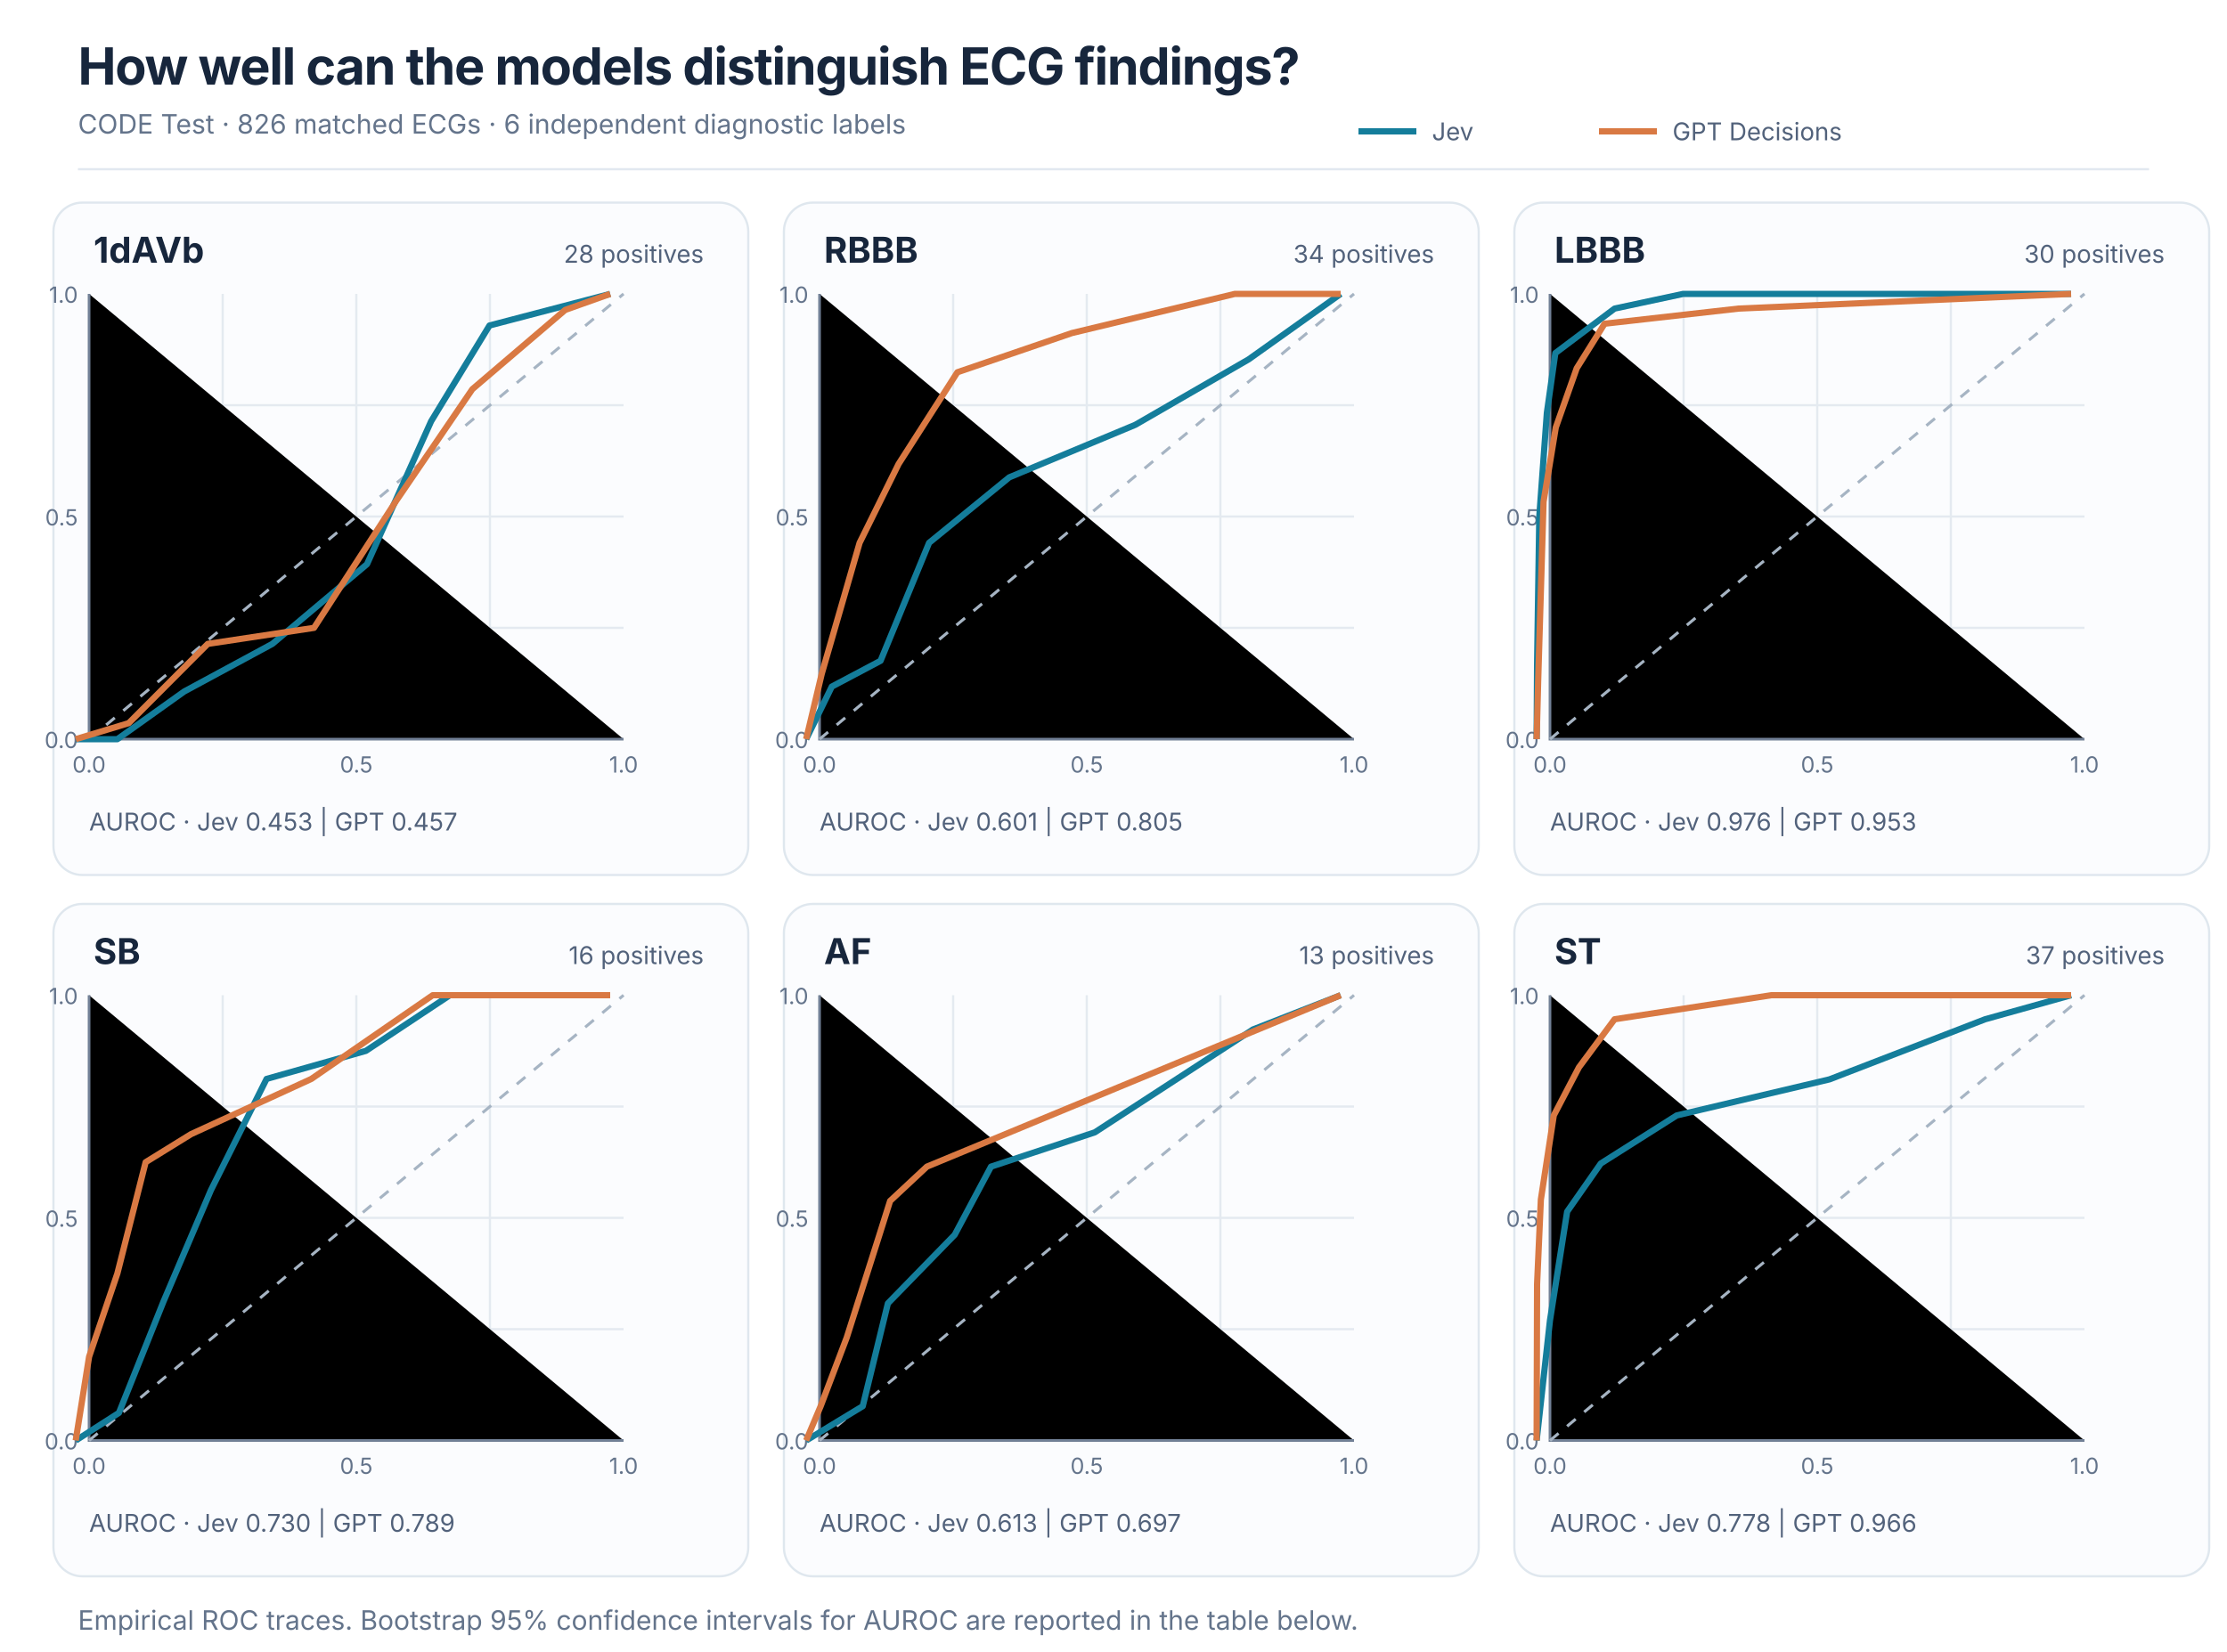
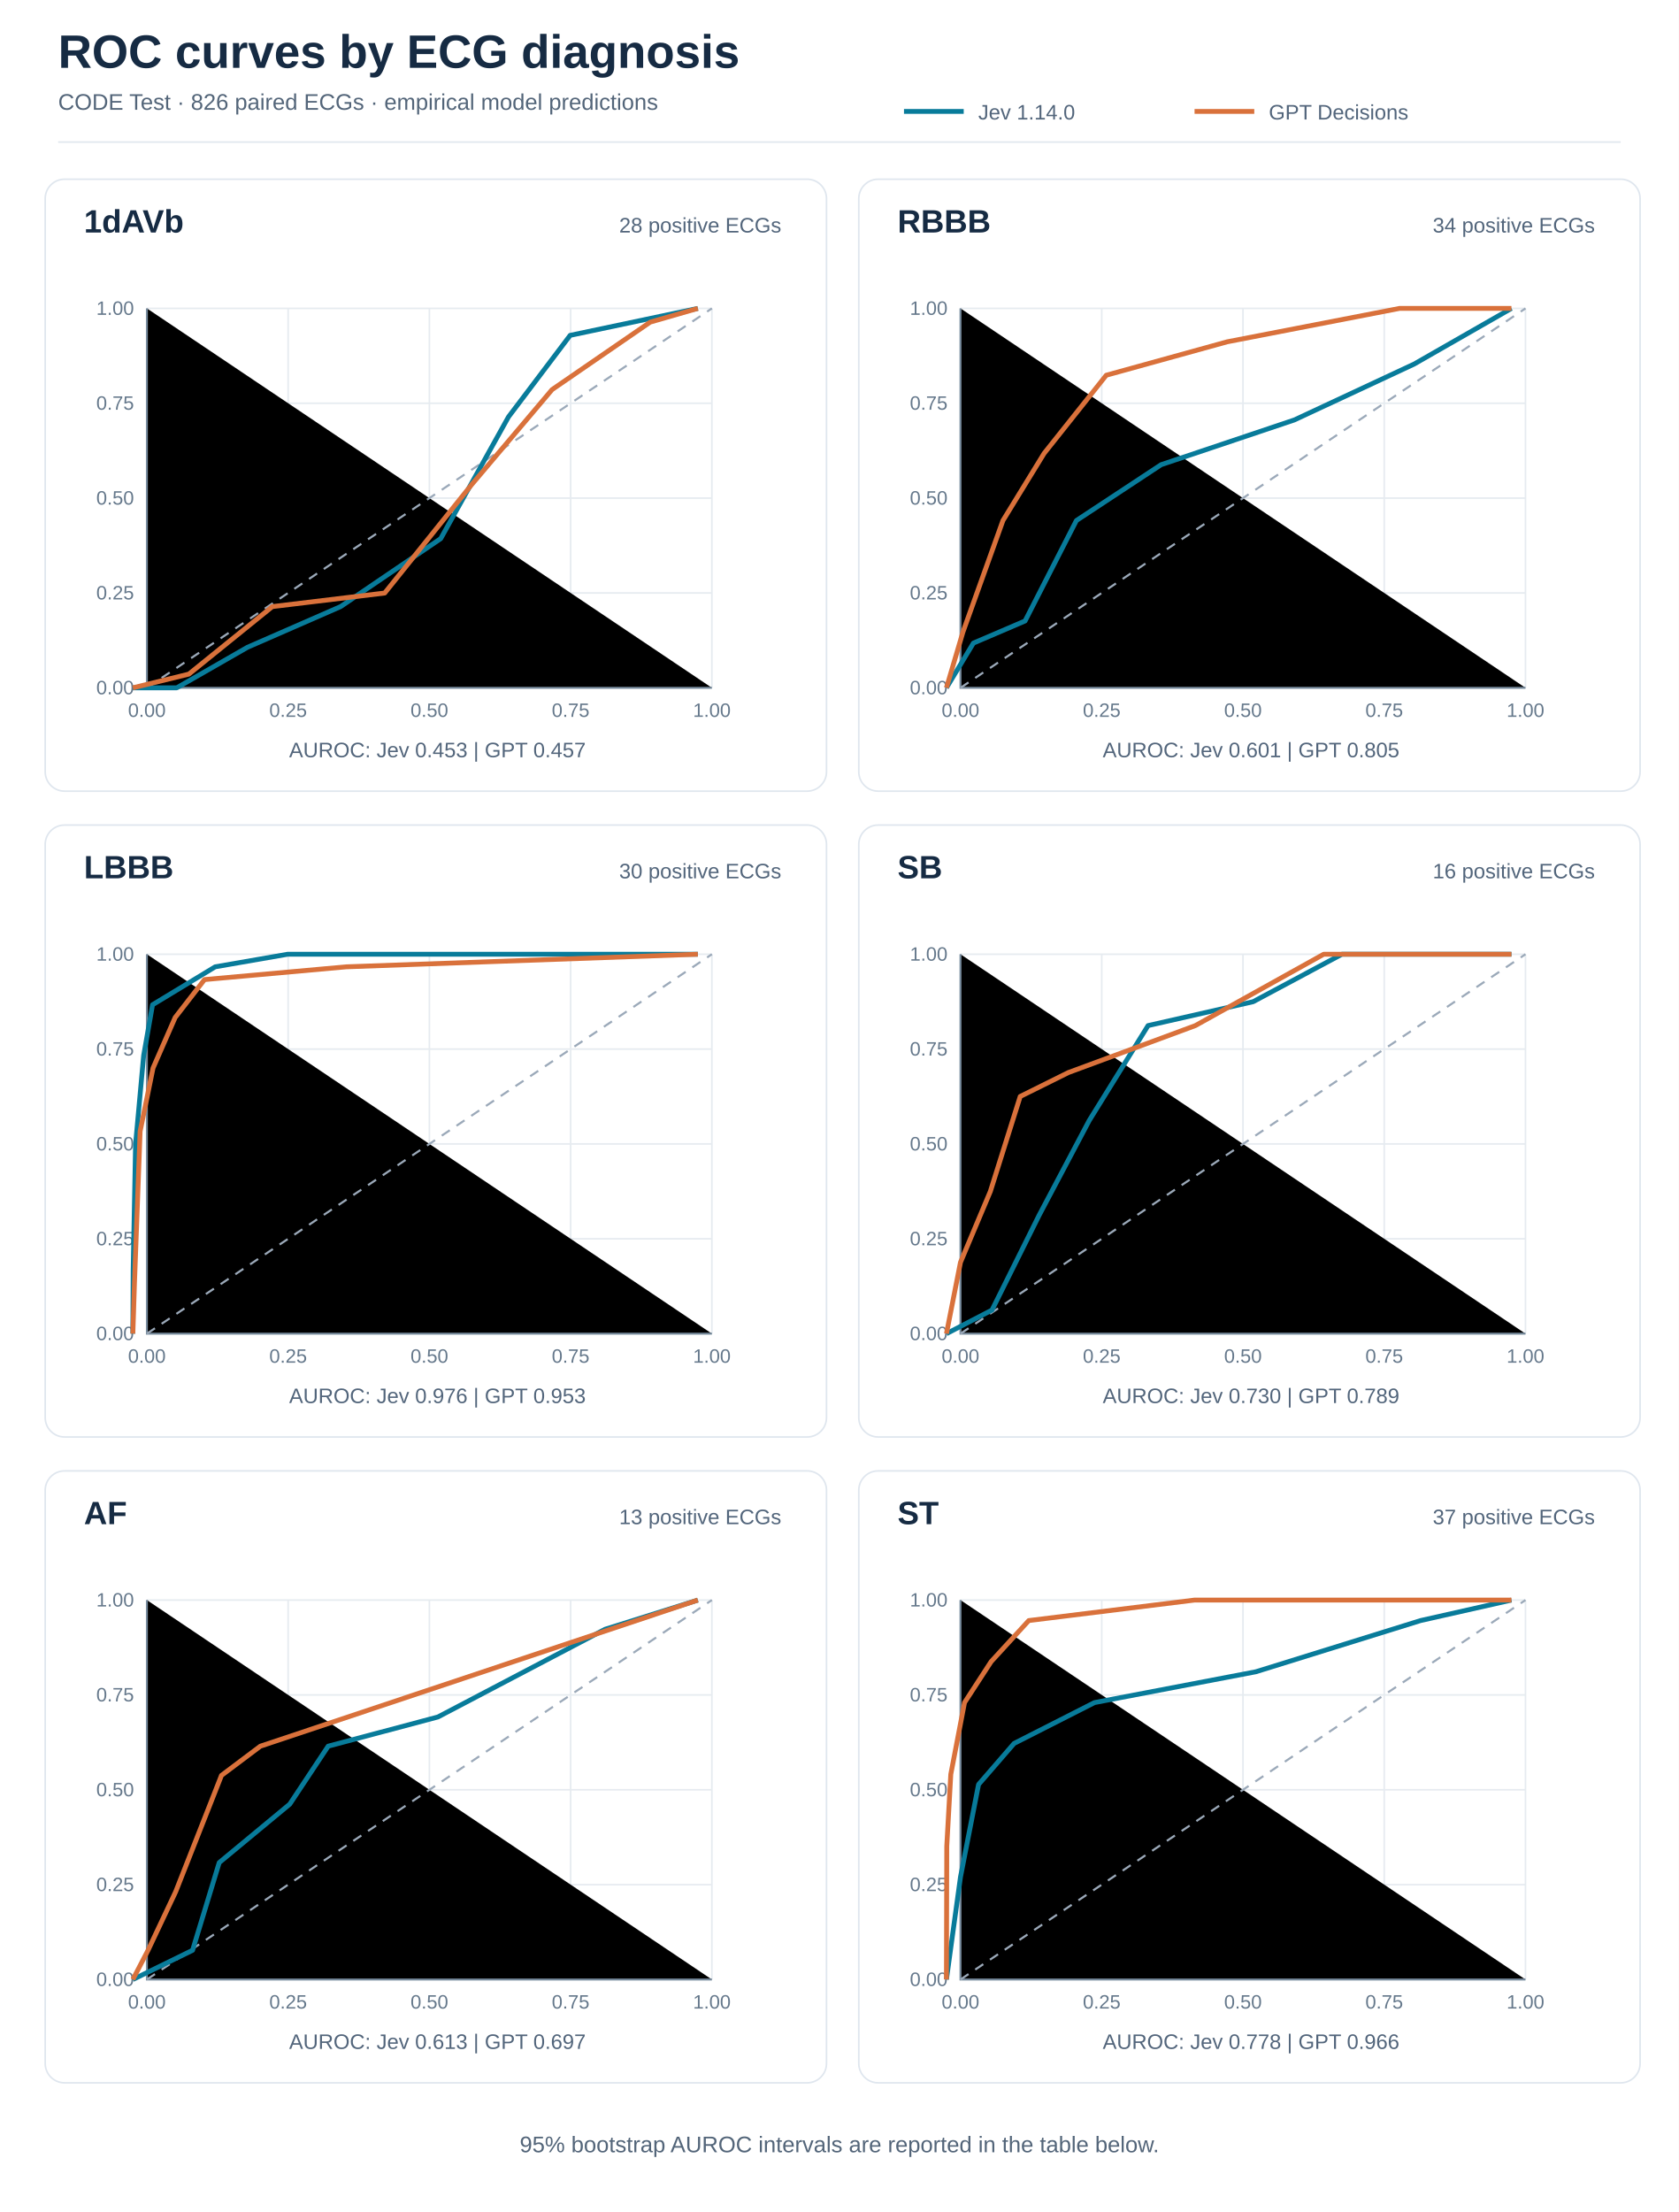
- <svg xmlns="http://www.w3.org/2000/svg" viewBox="0 0 1000 742" role="img" aria-label="ROC curves for six ECG diagnoses">
-   <rect width="1000" height="742" fill="#ffffff" />
-   <style>text{font-family:system-ui,-apple-system,Segoe UI,sans-serif;fill:#17263c}.heading{font-size:23px;font-weight:700;letter-spacing:-.5px}.subtitle{font-size:12px;fill:#64748b}.paneltitle{font-size:16px;font-weight:700}.metric{font-size:11px;fill:#52627b}.tick{font-size:10px;fill:#64748b}.grid{stroke:#e4eaf0;stroke-width:1}.axis{stroke:#718096;stroke-width:1.2}.jev{stroke:#147d9b;stroke-width:2.8;fill:none;stroke-linejoin:round}.gpt{stroke:#d97943;stroke-width:2.8;fill:none;stroke-linejoin:round}</style>
-   <text x="35" y="38" class="heading">How well can the models distinguish ECG findings?</text>
-   <text x="35" y="60" class="subtitle">CODE Test · 826 matched ECGs · 6 independent diagnostic labels</text>
-   <line x1="35" y1="76" x2="965" y2="76" stroke="#e2e8f0" />
-   <line x1="610" y1="59" x2="636" y2="59" class="jev" />
-   <text x="643" y="63" class="metric">Jev</text>
-   <line x1="718" y1="59" x2="744" y2="59" class="gpt" />
-   <text x="751" y="63" class="metric">GPT Decisions</text>
-   <rect x="24" y="91" width="312" height="302" rx="13" fill="#fbfcfe" stroke="#dfe7ee" />
-   <text x="42" y="118" class="paneltitle">1dAVb</text>
-   <text x="316" y="118" text-anchor="end" class="metric">28 positives</text>
-   <line x1="100" y1="132" x2="100" y2="332" class="grid" />
-   <line x1="40" y1="282" x2="280" y2="282" class="grid" />
-   <line x1="160" y1="132" x2="160" y2="332" class="grid" />
-   <line x1="40" y1="232" x2="280" y2="232" class="grid" />
-   <line x1="220" y1="132" x2="220" y2="332" class="grid" />
-   <line x1="40" y1="182" x2="280" y2="182" class="grid" />
-   <path d="M40 132V332H280" class="axis" />
-   <path d="M40 332l240 -200" stroke="#a6b4c3" stroke-width="1.3" stroke-dasharray="5 5" fill="none" />
-   <text x="40" y="347" text-anchor="middle" class="tick">0.0</text>
-   <text x="35" y="336" text-anchor="end" class="tick">0.0</text>
-   <text x="160" y="347" text-anchor="middle" class="tick">0.5</text>
-   <text x="35" y="236" text-anchor="end" class="tick">0.5</text>
-   <text x="280" y="347" text-anchor="middle" class="tick">1.0</text>
-   <text x="35" y="136" text-anchor="end" class="tick">1.0</text>
-   <polyline class="jev" points="34.0,332.0 52.7,332.0 82.7,310.6 122.3,289.2 164.8,253.4 193.6,189.2 219.8,146.2 274.0,132.0" />
-   <polyline class="gpt" points="34.0,332.0 57.8,324.8 93.3,289.2 141.0,282.0 178.0,224.8 212.1,174.8 253.8,139.2 274.0,132.0" />
-   <text x="40" y="373" class="metric">AUROC · Jev 0.453  |  GPT 0.457</text>
-   <rect x="352" y="91" width="312" height="302" rx="13" fill="#fbfcfe" stroke="#dfe7ee" />
-   <text x="370" y="118" class="paneltitle">RBBB</text>
-   <text x="644" y="118" text-anchor="end" class="metric">34 positives</text>
-   <line x1="428" y1="132" x2="428" y2="332" class="grid" />
-   <line x1="368" y1="282" x2="608" y2="282" class="grid" />
-   <line x1="488" y1="132" x2="488" y2="332" class="grid" />
-   <line x1="368" y1="232" x2="608" y2="232" class="grid" />
-   <line x1="548" y1="132" x2="548" y2="332" class="grid" />
-   <line x1="368" y1="182" x2="608" y2="182" class="grid" />
-   <path d="M368 132V332H608" class="axis" />
-   <path d="M368 332l240 -200" stroke="#a6b4c3" stroke-width="1.3" stroke-dasharray="5 5" fill="none" />
-   <text x="368" y="347" text-anchor="middle" class="tick">0.0</text>
-   <text x="363" y="336" text-anchor="end" class="tick">0.0</text>
-   <text x="488" y="347" text-anchor="middle" class="tick">0.5</text>
-   <text x="363" y="236" text-anchor="end" class="tick">0.5</text>
-   <text x="608" y="347" text-anchor="middle" class="tick">1.0</text>
-   <text x="363" y="136" text-anchor="end" class="tick">1.0</text>
-   <polyline class="jev" points="362.0,332.0 373.5,308.4 395.4,296.8 417.2,243.8 453.2,214.4 509.8,190.8 560.7,161.4 602.0,132.0" />
-   <polyline class="gpt" points="362.0,332.0 369.0,302.6 386.0,243.8 403.5,208.4 429.9,167.2 481.3,149.6 554.5,132.0 602.0,132.0" />
-   <text x="368" y="373" class="metric">AUROC · Jev 0.601  |  GPT 0.805</text>
-   <rect x="680" y="91" width="312" height="302" rx="13" fill="#fbfcfe" stroke="#dfe7ee" />
-   <text x="698" y="118" class="paneltitle">LBBB</text>
-   <text x="972" y="118" text-anchor="end" class="metric">30 positives</text>
-   <line x1="756" y1="132" x2="756" y2="332" class="grid" />
-   <line x1="696" y1="282" x2="936" y2="282" class="grid" />
-   <line x1="816" y1="132" x2="816" y2="332" class="grid" />
-   <line x1="696" y1="232" x2="936" y2="232" class="grid" />
-   <line x1="876" y1="132" x2="876" y2="332" class="grid" />
-   <line x1="696" y1="182" x2="936" y2="182" class="grid" />
-   <path d="M696 132V332H936" class="axis" />
-   <path d="M696 332l240 -200" stroke="#a6b4c3" stroke-width="1.3" stroke-dasharray="5 5" fill="none" />
-   <text x="696" y="347" text-anchor="middle" class="tick">0.0</text>
-   <text x="691" y="336" text-anchor="end" class="tick">0.0</text>
-   <text x="816" y="347" text-anchor="middle" class="tick">0.5</text>
-   <text x="691" y="236" text-anchor="end" class="tick">0.5</text>
-   <text x="936" y="347" text-anchor="middle" class="tick">1.0</text>
-   <text x="691" y="136" text-anchor="end" class="tick">1.0</text>
-   <polyline class="jev" points="690.0,332.0 690.2,298.6 691.2,232.0 694.6,185.4 698.4,158.6 725.0,138.6 755.8,132.0 930.0,132.0" />
-   <polyline class="gpt" points="690.0,332.0 690.7,305.4 693.1,225.4 698.6,192.0 708.0,165.4 720.5,145.4 780.7,138.6 930.0,132.0" />
-   <text x="696" y="373" class="metric">AUROC · Jev 0.976  |  GPT 0.953</text>
-   <rect x="24" y="406" width="312" height="302" rx="13" fill="#fbfcfe" stroke="#dfe7ee" />
-   <text x="42" y="433" class="paneltitle">SB</text>
-   <text x="316" y="433" text-anchor="end" class="metric">16 positives</text>
-   <line x1="100" y1="447" x2="100" y2="647" class="grid" />
-   <line x1="40" y1="597" x2="280" y2="597" class="grid" />
-   <line x1="160" y1="447" x2="160" y2="647" class="grid" />
-   <line x1="40" y1="547" x2="280" y2="547" class="grid" />
-   <line x1="220" y1="447" x2="220" y2="647" class="grid" />
-   <line x1="40" y1="497" x2="280" y2="497" class="grid" />
-   <path d="M40 447V647H280" class="axis" />
-   <path d="M40 647l240 -200" stroke="#a6b4c3" stroke-width="1.3" stroke-dasharray="5 5" fill="none" />
-   <text x="40" y="662" text-anchor="middle" class="tick">0.0</text>
-   <text x="35" y="651" text-anchor="end" class="tick">0.0</text>
-   <text x="160" y="662" text-anchor="middle" class="tick">0.5</text>
-   <text x="35" y="551" text-anchor="end" class="tick">0.5</text>
-   <text x="280" y="662" text-anchor="middle" class="tick">1.0</text>
-   <text x="35" y="451" text-anchor="end" class="tick">1.0</text>
-   <polyline class="jev" points="34.0,647.0 53.4,634.6 73.4,584.6 94.7,534.6 119.7,484.6 164.3,472.0 202.0,447.0 274.0,447.0" />
-   <polyline class="gpt" points="34.0,647.0 40.0,609.4 52.7,572.0 65.4,522.0 85.8,509.4 139.8,484.6 194.3,447.0 274.0,447.0" />
-   <text x="40" y="688" class="metric">AUROC · Jev 0.730  |  GPT 0.789</text>
-   <rect x="352" y="406" width="312" height="302" rx="13" fill="#fbfcfe" stroke="#dfe7ee" />
-   <text x="370" y="433" class="paneltitle">AF</text>
-   <text x="644" y="433" text-anchor="end" class="metric">13 positives</text>
-   <line x1="428" y1="447" x2="428" y2="647" class="grid" />
-   <line x1="368" y1="597" x2="608" y2="597" class="grid" />
-   <line x1="488" y1="447" x2="488" y2="647" class="grid" />
-   <line x1="368" y1="547" x2="608" y2="547" class="grid" />
-   <line x1="548" y1="447" x2="548" y2="647" class="grid" />
-   <line x1="368" y1="497" x2="608" y2="497" class="grid" />
-   <path d="M368 447V647H608" class="axis" />
-   <path d="M368 647l240 -200" stroke="#a6b4c3" stroke-width="1.3" stroke-dasharray="5 5" fill="none" />
-   <text x="368" y="662" text-anchor="middle" class="tick">0.0</text>
-   <text x="363" y="651" text-anchor="end" class="tick">0.0</text>
-   <text x="488" y="662" text-anchor="middle" class="tick">0.5</text>
-   <text x="363" y="551" text-anchor="end" class="tick">0.5</text>
-   <text x="608" y="662" text-anchor="middle" class="tick">1.0</text>
-   <text x="363" y="451" text-anchor="end" class="tick">1.0</text>
-   <polyline class="jev" points="362.0,647.0 387.4,631.6 398.7,585.4 428.7,554.6 445.0,524.0 491.6,508.6 562.6,462.4 602.0,447.0" />
-   <polyline class="gpt" points="362.0,647.0 368.5,631.6 380.2,600.8 394.9,554.6 399.7,539.4 416.2,524.0 602.0,447.0" />
-   <text x="368" y="688" class="metric">AUROC · Jev 0.613  |  GPT 0.697</text>
-   <rect x="680" y="406" width="312" height="302" rx="13" fill="#fbfcfe" stroke="#dfe7ee" />
-   <text x="698" y="433" class="paneltitle">ST</text>
-   <text x="972" y="433" text-anchor="end" class="metric">37 positives</text>
-   <line x1="756" y1="447" x2="756" y2="647" class="grid" />
-   <line x1="696" y1="597" x2="936" y2="597" class="grid" />
-   <line x1="816" y1="447" x2="816" y2="647" class="grid" />
-   <line x1="696" y1="547" x2="936" y2="547" class="grid" />
-   <line x1="876" y1="447" x2="876" y2="647" class="grid" />
-   <line x1="696" y1="497" x2="936" y2="497" class="grid" />
-   <path d="M696 447V647H936" class="axis" />
-   <path d="M696 647l240 -200" stroke="#a6b4c3" stroke-width="1.3" stroke-dasharray="5 5" fill="none" />
-   <text x="696" y="662" text-anchor="middle" class="tick">0.0</text>
-   <text x="691" y="651" text-anchor="end" class="tick">0.0</text>
-   <text x="816" y="662" text-anchor="middle" class="tick">0.5</text>
-   <text x="691" y="551" text-anchor="end" class="tick">0.5</text>
-   <text x="936" y="662" text-anchor="middle" class="tick">1.0</text>
-   <text x="691" y="451" text-anchor="end" class="tick">1.0</text>
-   <polyline class="jev" points="690.0,647.0 696.0,593.0 703.7,544.2 718.8,522.6 752.9,501.0 821.5,484.8 891.4,457.8 930.0,447.0" />
-   <polyline class="gpt" points="690.0,647.0 690.2,576.8 691.9,538.8 697.7,501.0 709.0,479.4 725.0,457.8 795.4,447.0 930.0,447.0" />
-   <text x="696" y="688" class="metric">AUROC · Jev 0.778  |  GPT 0.966</text>
-   <text x="35" y="732" class="subtitle">Empirical ROC traces. Bootstrap 95% confidence intervals for AUROC are reported in the table below.</text>
+ <svg xmlns="http://www.w3.org/2000/svg" viewBox="0 0 1040 1370" role="img" aria-label="ROC plots for six ECG diagnoses">
+   <rect width="1040" height="1370" fill="#fff" />
+   <style>text{font-family:Arial,Helvetica,sans-serif;fill:#162b43}.title{font-size:29px;font-weight:bold}.sub{font-size:14px;fill:#536579}.head{font-size:20px;font-weight:bold}.meta{font-size:13px;fill:#52657b}.tick{font-size:12px;fill:#65788b}.axis{stroke:#778b9d;stroke-width:1.2}.grid{stroke:#e6ebf0;stroke-width:1}.jev{fill:none;stroke:#087b9a;stroke-width:3;stroke-linejoin:round}.gpt{fill:none;stroke:#d9713b;stroke-width:3;stroke-linejoin:round}</style>
+   <text x="36" y="42" class="title">ROC curves by ECG diagnosis</text>
+   <text x="36" y="68" class="sub">CODE Test · 826 paired ECGs · empirical model predictions</text>
+   <line x1="36" y1="88" x2="1004" y2="88" stroke="#e1e7ee" />
+   <line x1="560" y1="69" x2="597" y2="69" class="jev" />
+   <text x="606" y="74" class="meta">Jev 1.14.0</text>
+   <line x1="740" y1="69" x2="777" y2="69" class="gpt" />
+   <text x="786" y="74" class="meta">GPT Decisions</text>
+   <rect x="28" y="111" width="484" height="379" rx="12" fill="#fff" stroke="#dfe6ee" />
+   <text x="52" y="144" class="head">1dAVb</text>
+   <text x="484" y="144" text-anchor="end" class="meta">28 positive ECGs</text>
+   <line x1="91" y1="191" x2="91" y2="426" class="grid" />
+   <line x1="91" y1="426" x2="441" y2="426" class="grid" />
+   <text x="91" y="444" class="tick" text-anchor="middle">0.00</text>
+   <text x="83" y="430" class="tick" text-anchor="end">0.00</text>
+   <line x1="178.5" y1="191" x2="178.5" y2="426" class="grid" />
+   <line x1="91" y1="367.25" x2="441" y2="367.25" class="grid" />
+   <text x="178.5" y="444" class="tick" text-anchor="middle">0.25</text>
+   <text x="83" y="371.25" class="tick" text-anchor="end">0.25</text>
+   <line x1="266" y1="191" x2="266" y2="426" class="grid" />
+   <line x1="91" y1="308.5" x2="441" y2="308.5" class="grid" />
+   <text x="266" y="444" class="tick" text-anchor="middle">0.50</text>
+   <text x="83" y="312.5" class="tick" text-anchor="end">0.50</text>
+   <line x1="353.5" y1="191" x2="353.5" y2="426" class="grid" />
+   <line x1="91" y1="249.75" x2="441" y2="249.75" class="grid" />
+   <text x="353.5" y="444" class="tick" text-anchor="middle">0.75</text>
+   <text x="83" y="253.75" class="tick" text-anchor="end">0.75</text>
+   <line x1="441" y1="191" x2="441" y2="426" class="grid" />
+   <line x1="91" y1="191" x2="441" y2="191" class="grid" />
+   <text x="441" y="444" class="tick" text-anchor="middle">1.00</text>
+   <text x="83" y="195" class="tick" text-anchor="end">1.00</text>
+   <path d="M91 191V426H441" class="axis" />
+   <path d="M91 426l350 -235" stroke="#9ba9b9" stroke-width="1.3" stroke-dasharray="6 5" fill="none" />
+   <polyline class="jev" points="82.3,426.0 109.5,426.0 153.3,400.9 211.0,375.7 273.0,333.6 315.0,258.2 353.2,207.7 432.3,191.0" />
+   <polyline class="gpt" points="82.3,426.0 117.0,417.5 168.7,375.7 238.3,367.3 292.3,300.0 342.0,241.3 402.8,199.5 432.3,191.0" />
+   <text x="271" y="469" text-anchor="middle" class="meta">AUROC: Jev 0.453  |  GPT 0.457</text>
+   <rect x="532" y="111" width="484" height="379" rx="12" fill="#fff" stroke="#dfe6ee" />
+   <text x="556" y="144" class="head">RBBB</text>
+   <text x="988" y="144" text-anchor="end" class="meta">34 positive ECGs</text>
+   <line x1="595" y1="191" x2="595" y2="426" class="grid" />
+   <line x1="595" y1="426" x2="945" y2="426" class="grid" />
+   <text x="595" y="444" class="tick" text-anchor="middle">0.00</text>
+   <text x="587" y="430" class="tick" text-anchor="end">0.00</text>
+   <line x1="682.5" y1="191" x2="682.5" y2="426" class="grid" />
+   <line x1="595" y1="367.25" x2="945" y2="367.25" class="grid" />
+   <text x="682.5" y="444" class="tick" text-anchor="middle">0.25</text>
+   <text x="587" y="371.25" class="tick" text-anchor="end">0.25</text>
+   <line x1="770" y1="191" x2="770" y2="426" class="grid" />
+   <line x1="595" y1="308.5" x2="945" y2="308.5" class="grid" />
+   <text x="770" y="444" class="tick" text-anchor="middle">0.50</text>
+   <text x="587" y="312.5" class="tick" text-anchor="end">0.50</text>
+   <line x1="857.5" y1="191" x2="857.5" y2="426" class="grid" />
+   <line x1="595" y1="249.75" x2="945" y2="249.75" class="grid" />
+   <text x="857.5" y="444" class="tick" text-anchor="middle">0.75</text>
+   <text x="587" y="253.75" class="tick" text-anchor="end">0.75</text>
+   <line x1="945" y1="191" x2="945" y2="426" class="grid" />
+   <line x1="595" y1="191" x2="945" y2="191" class="grid" />
+   <text x="945" y="444" class="tick" text-anchor="middle">1.00</text>
+   <text x="587" y="195" class="tick" text-anchor="end">1.00</text>
+   <path d="M595 191V426H945" class="axis" />
+   <path d="M595 426l350 -235" stroke="#9ba9b9" stroke-width="1.3" stroke-dasharray="6 5" fill="none" />
+   <polyline class="jev" points="586.3,426.0 603.0,398.3 635.0,384.6 666.8,322.4 719.3,287.8 801.8,260.1 876.0,225.5 936.3,191.0" />
+   <polyline class="gpt" points="586.3,426.0 596.5,391.5 621.3,322.4 646.8,280.8 685.3,232.4 760.2,211.7 867.0,191.0 936.3,191.0" />
+   <text x="775" y="469" text-anchor="middle" class="meta">AUROC: Jev 0.601  |  GPT 0.805</text>
+   <rect x="28" y="511" width="484" height="379" rx="12" fill="#fff" stroke="#dfe6ee" />
+   <text x="52" y="544" class="head">LBBB</text>
+   <text x="484" y="544" text-anchor="end" class="meta">30 positive ECGs</text>
+   <line x1="91" y1="591" x2="91" y2="826" class="grid" />
+   <line x1="91" y1="826" x2="441" y2="826" class="grid" />
+   <text x="91" y="844" class="tick" text-anchor="middle">0.00</text>
+   <text x="83" y="830" class="tick" text-anchor="end">0.00</text>
+   <line x1="178.5" y1="591" x2="178.5" y2="826" class="grid" />
+   <line x1="91" y1="767.25" x2="441" y2="767.25" class="grid" />
+   <text x="178.5" y="844" class="tick" text-anchor="middle">0.25</text>
+   <text x="83" y="771.25" class="tick" text-anchor="end">0.25</text>
+   <line x1="266" y1="591" x2="266" y2="826" class="grid" />
+   <line x1="91" y1="708.5" x2="441" y2="708.5" class="grid" />
+   <text x="266" y="844" class="tick" text-anchor="middle">0.50</text>
+   <text x="83" y="712.5" class="tick" text-anchor="end">0.50</text>
+   <line x1="353.5" y1="591" x2="353.5" y2="826" class="grid" />
+   <line x1="91" y1="649.75" x2="441" y2="649.75" class="grid" />
+   <text x="353.5" y="844" class="tick" text-anchor="middle">0.75</text>
+   <text x="83" y="653.75" class="tick" text-anchor="end">0.75</text>
+   <line x1="441" y1="591" x2="441" y2="826" class="grid" />
+   <line x1="91" y1="591" x2="441" y2="591" class="grid" />
+   <text x="441" y="844" class="tick" text-anchor="middle">1.00</text>
+   <text x="83" y="595" class="tick" text-anchor="end">1.00</text>
+   <path d="M91 591V826H441" class="axis" />
+   <path d="M91 826l350 -235" stroke="#9ba9b9" stroke-width="1.3" stroke-dasharray="6 5" fill="none" />
+   <polyline class="jev" points="82.3,826.0 82.5,786.8 84.0,708.5 89.0,653.7 94.5,622.3 133.3,598.8 178.2,591.0 432.3,591.0" />
+   <polyline class="gpt" points="82.3,826.0 83.3,794.7 86.8,700.7 94.8,661.5 108.5,630.2 126.7,606.7 214.5,598.8 432.3,591.0" />
+   <text x="271" y="869" text-anchor="middle" class="meta">AUROC: Jev 0.976  |  GPT 0.953</text>
+   <rect x="532" y="511" width="484" height="379" rx="12" fill="#fff" stroke="#dfe6ee" />
+   <text x="556" y="544" class="head">SB</text>
+   <text x="988" y="544" text-anchor="end" class="meta">16 positive ECGs</text>
+   <line x1="595" y1="591" x2="595" y2="826" class="grid" />
+   <line x1="595" y1="826" x2="945" y2="826" class="grid" />
+   <text x="595" y="844" class="tick" text-anchor="middle">0.00</text>
+   <text x="587" y="830" class="tick" text-anchor="end">0.00</text>
+   <line x1="682.5" y1="591" x2="682.5" y2="826" class="grid" />
+   <line x1="595" y1="767.25" x2="945" y2="767.25" class="grid" />
+   <text x="682.5" y="844" class="tick" text-anchor="middle">0.25</text>
+   <text x="587" y="771.25" class="tick" text-anchor="end">0.25</text>
+   <line x1="770" y1="591" x2="770" y2="826" class="grid" />
+   <line x1="595" y1="708.5" x2="945" y2="708.5" class="grid" />
+   <text x="770" y="844" class="tick" text-anchor="middle">0.50</text>
+   <text x="587" y="712.5" class="tick" text-anchor="end">0.50</text>
+   <line x1="857.5" y1="591" x2="857.5" y2="826" class="grid" />
+   <line x1="595" y1="649.75" x2="945" y2="649.75" class="grid" />
+   <text x="857.5" y="844" class="tick" text-anchor="middle">0.75</text>
+   <text x="587" y="653.75" class="tick" text-anchor="end">0.75</text>
+   <line x1="945" y1="591" x2="945" y2="826" class="grid" />
+   <line x1="595" y1="591" x2="945" y2="591" class="grid" />
+   <text x="945" y="844" class="tick" text-anchor="middle">1.00</text>
+   <text x="587" y="595" class="tick" text-anchor="end">1.00</text>
+   <path d="M595 591V826H945" class="axis" />
+   <path d="M595 826l350 -235" stroke="#9ba9b9" stroke-width="1.3" stroke-dasharray="6 5" fill="none" />
+   <polyline class="jev" points="586.3,826.0 614.5,811.4 643.7,752.7 674.8,693.9 711.2,635.2 776.3,620.4 831.3,591.0 936.3,591.0" />
+   <polyline class="gpt" points="586.3,826.0 595.0,781.8 613.5,737.9 632.0,679.1 661.8,664.3 740.5,635.2 820.0,591.0 936.3,591.0" />
+   <text x="775" y="869" text-anchor="middle" class="meta">AUROC: Jev 0.730  |  GPT 0.789</text>
+   <rect x="28" y="911" width="484" height="379" rx="12" fill="#fff" stroke="#dfe6ee" />
+   <text x="52" y="944" class="head">AF</text>
+   <text x="484" y="944" text-anchor="end" class="meta">13 positive ECGs</text>
+   <line x1="91" y1="991" x2="91" y2="1226" class="grid" />
+   <line x1="91" y1="1226" x2="441" y2="1226" class="grid" />
+   <text x="91" y="1244" class="tick" text-anchor="middle">0.00</text>
+   <text x="83" y="1230" class="tick" text-anchor="end">0.00</text>
+   <line x1="178.5" y1="991" x2="178.5" y2="1226" class="grid" />
+   <line x1="91" y1="1167.25" x2="441" y2="1167.25" class="grid" />
+   <text x="178.5" y="1244" class="tick" text-anchor="middle">0.25</text>
+   <text x="83" y="1171.25" class="tick" text-anchor="end">0.25</text>
+   <line x1="266" y1="991" x2="266" y2="1226" class="grid" />
+   <line x1="91" y1="1108.5" x2="441" y2="1108.5" class="grid" />
+   <text x="266" y="1244" class="tick" text-anchor="middle">0.50</text>
+   <text x="83" y="1112.5" class="tick" text-anchor="end">0.50</text>
+   <line x1="353.5" y1="991" x2="353.5" y2="1226" class="grid" />
+   <line x1="91" y1="1049.75" x2="441" y2="1049.75" class="grid" />
+   <text x="353.5" y="1244" class="tick" text-anchor="middle">0.75</text>
+   <text x="83" y="1053.75" class="tick" text-anchor="end">0.75</text>
+   <line x1="441" y1="991" x2="441" y2="1226" class="grid" />
+   <line x1="91" y1="991" x2="441" y2="991" class="grid" />
+   <text x="441" y="1244" class="tick" text-anchor="middle">1.00</text>
+   <text x="83" y="995" class="tick" text-anchor="end">1.00</text>
+   <path d="M91 991V1226H441" class="axis" />
+   <path d="M91 1226l350 -235" stroke="#9ba9b9" stroke-width="1.3" stroke-dasharray="6 5" fill="none" />
+   <polyline class="jev" points="82.3,1226.0 119.3,1207.9 135.8,1153.6 179.5,1117.4 203.3,1081.5 271.3,1063.4 374.8,1009.1 432.3,991.0" />
+   <polyline class="gpt" points="82.3,1226.0 91.7,1207.9 108.8,1171.7 130.2,1117.4 137.2,1099.6 161.3,1081.5 432.3,991.0" />
+   <text x="271" y="1269" text-anchor="middle" class="meta">AUROC: Jev 0.613  |  GPT 0.697</text>
+   <rect x="532" y="911" width="484" height="379" rx="12" fill="#fff" stroke="#dfe6ee" />
+   <text x="556" y="944" class="head">ST</text>
+   <text x="988" y="944" text-anchor="end" class="meta">37 positive ECGs</text>
+   <line x1="595" y1="991" x2="595" y2="1226" class="grid" />
+   <line x1="595" y1="1226" x2="945" y2="1226" class="grid" />
+   <text x="595" y="1244" class="tick" text-anchor="middle">0.00</text>
+   <text x="587" y="1230" class="tick" text-anchor="end">0.00</text>
+   <line x1="682.5" y1="991" x2="682.5" y2="1226" class="grid" />
+   <line x1="595" y1="1167.25" x2="945" y2="1167.25" class="grid" />
+   <text x="682.5" y="1244" class="tick" text-anchor="middle">0.25</text>
+   <text x="587" y="1171.25" class="tick" text-anchor="end">0.25</text>
+   <line x1="770" y1="991" x2="770" y2="1226" class="grid" />
+   <line x1="595" y1="1108.5" x2="945" y2="1108.5" class="grid" />
+   <text x="770" y="1244" class="tick" text-anchor="middle">0.50</text>
+   <text x="587" y="1112.5" class="tick" text-anchor="end">0.50</text>
+   <line x1="857.5" y1="991" x2="857.5" y2="1226" class="grid" />
+   <line x1="595" y1="1049.75" x2="945" y2="1049.75" class="grid" />
+   <text x="857.5" y="1244" class="tick" text-anchor="middle">0.75</text>
+   <text x="587" y="1053.75" class="tick" text-anchor="end">0.75</text>
+   <line x1="945" y1="991" x2="945" y2="1226" class="grid" />
+   <line x1="595" y1="991" x2="945" y2="991" class="grid" />
+   <text x="945" y="1244" class="tick" text-anchor="middle">1.00</text>
+   <text x="587" y="995" class="tick" text-anchor="end">1.00</text>
+   <path d="M595 991V1226H945" class="axis" />
+   <path d="M595 1226l350 -235" stroke="#9ba9b9" stroke-width="1.3" stroke-dasharray="6 5" fill="none" />
+   <polyline class="jev" points="586.3,1226.0 595.0,1162.5 606.2,1105.2 628.2,1079.8 678.0,1054.5 778.0,1035.4 880.0,1003.7 936.3,991.0" />
+   <polyline class="gpt" points="586.3,1226.0 586.5,1143.5 589.0,1098.9 597.5,1054.5 614.0,1029.1 637.3,1003.7 740.0,991.0 936.3,991.0" />
+   <text x="775" y="1269" text-anchor="middle" class="meta">AUROC: Jev 0.778  |  GPT 0.966</text>
+   <text x="520" y="1333" text-anchor="middle" class="sub">95% bootstrap AUROC intervals are reported in the table below.</text>
</svg>
